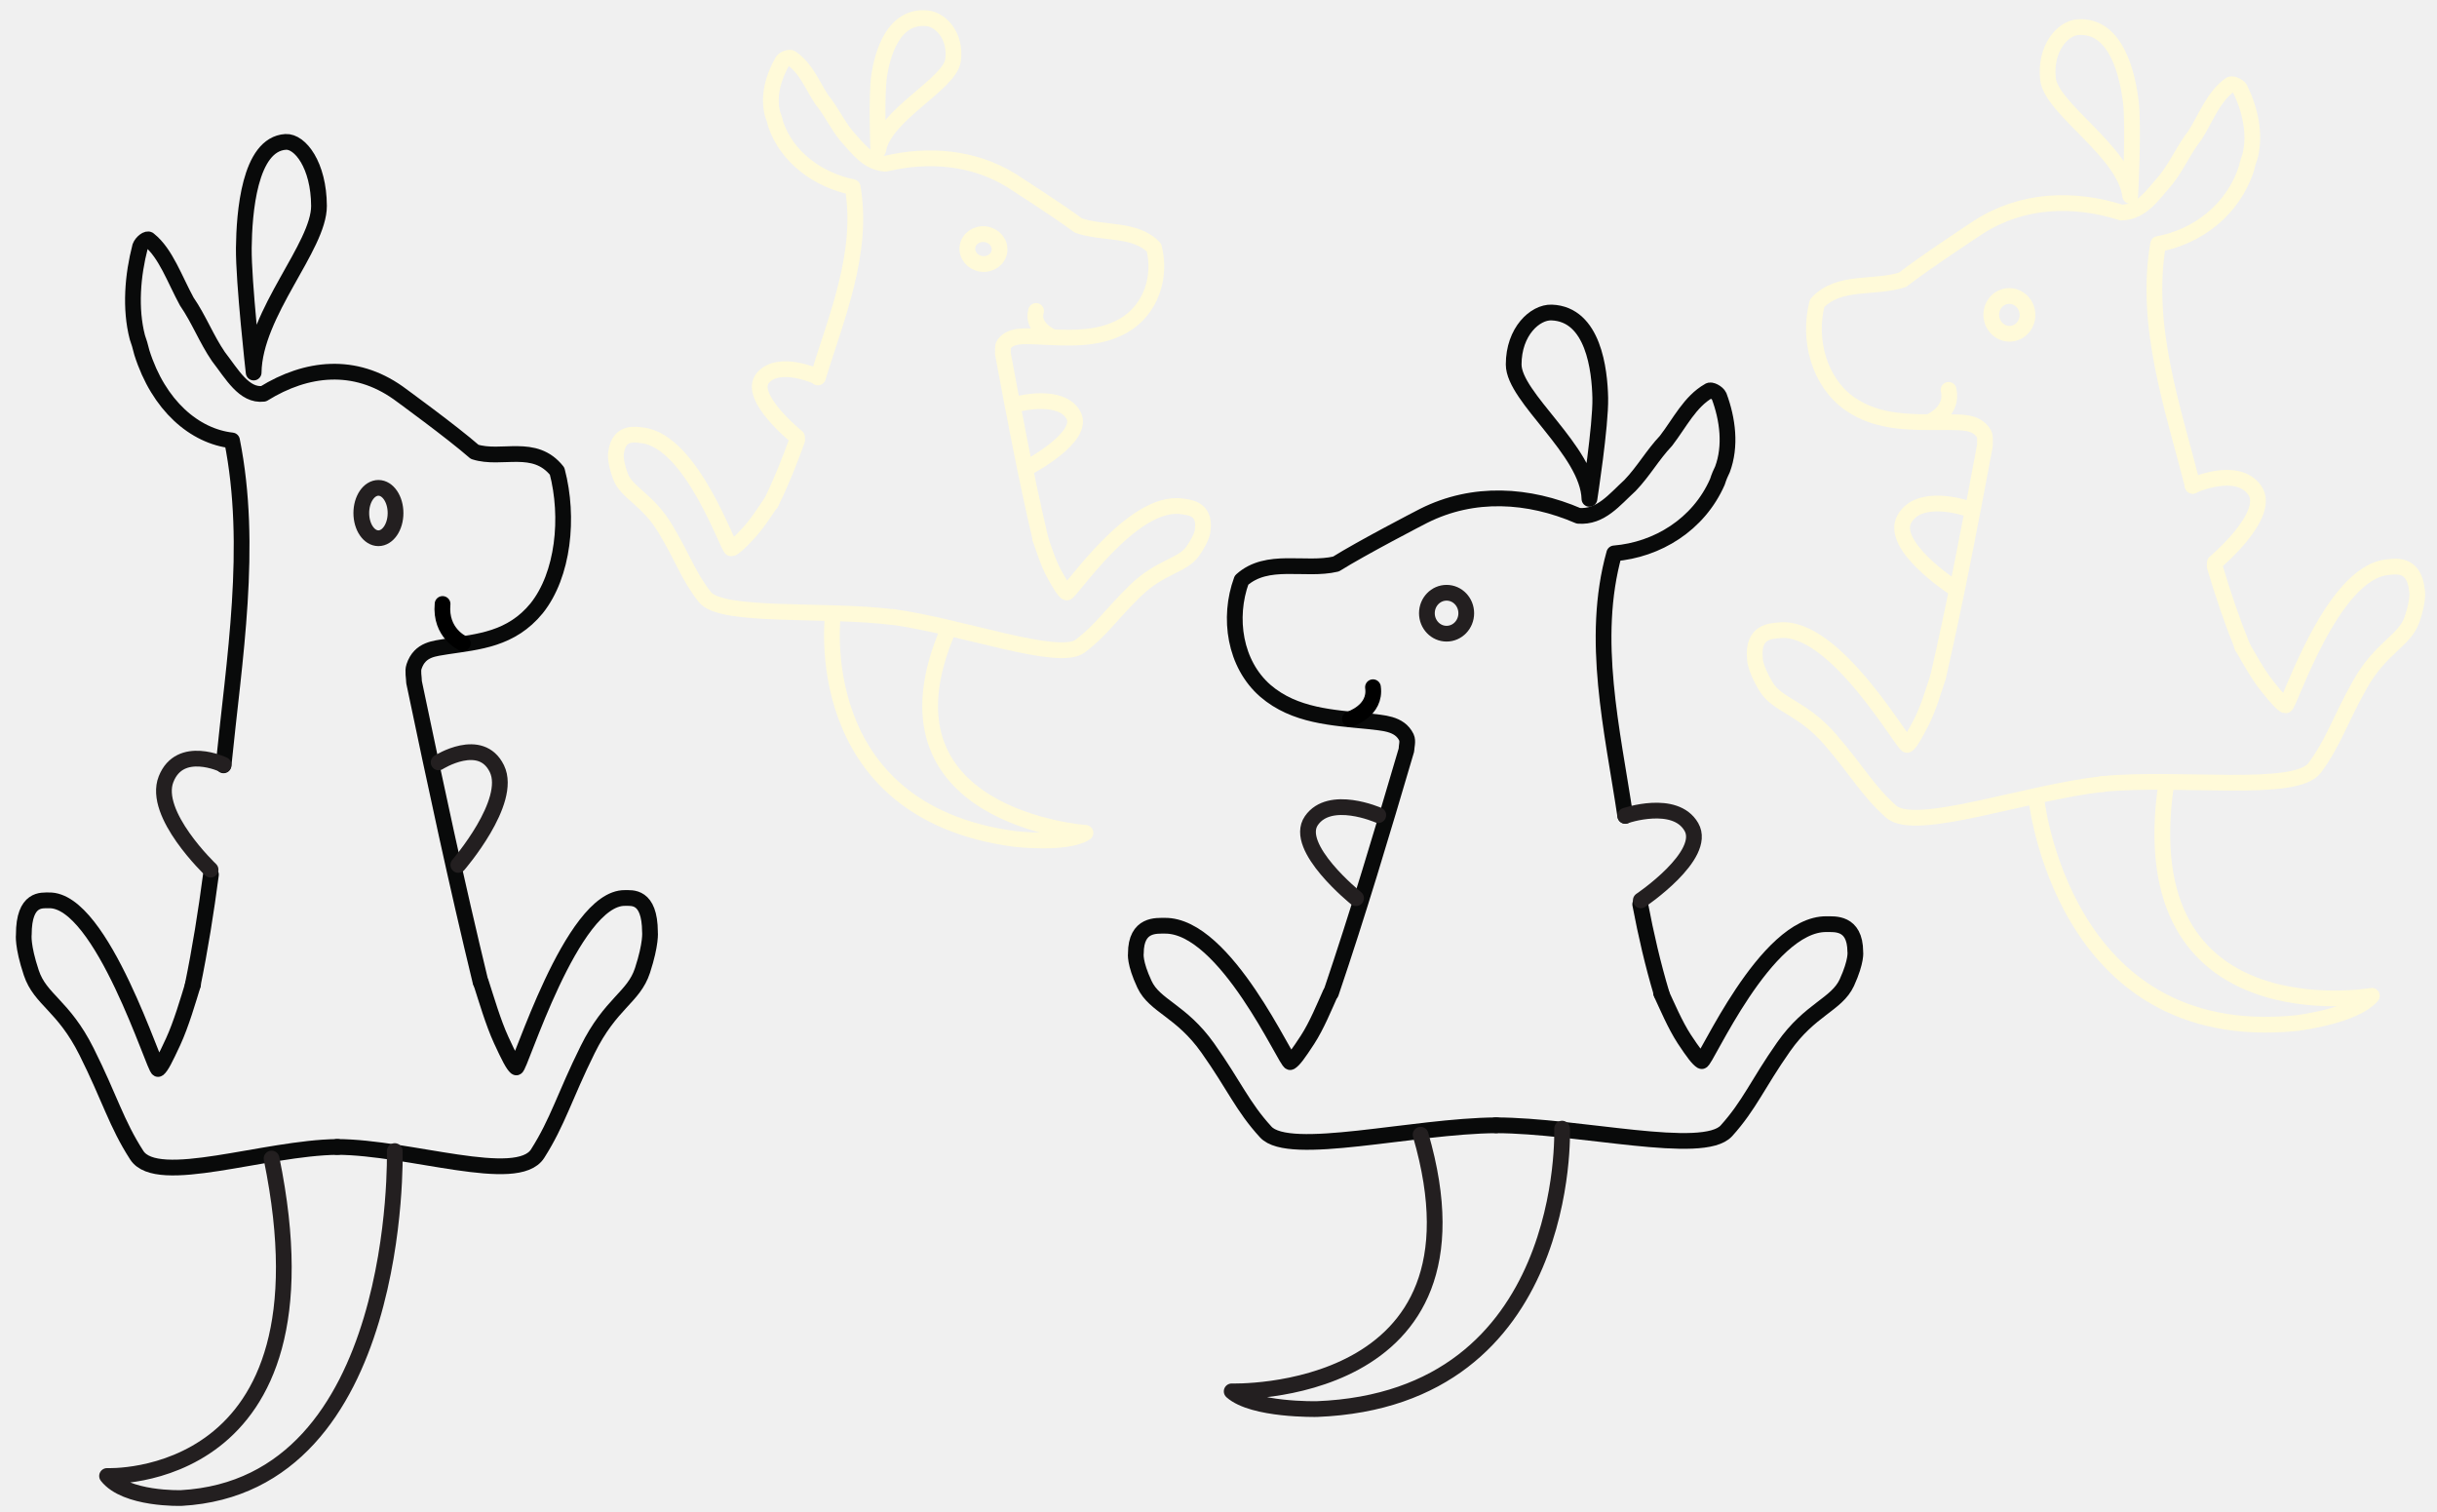
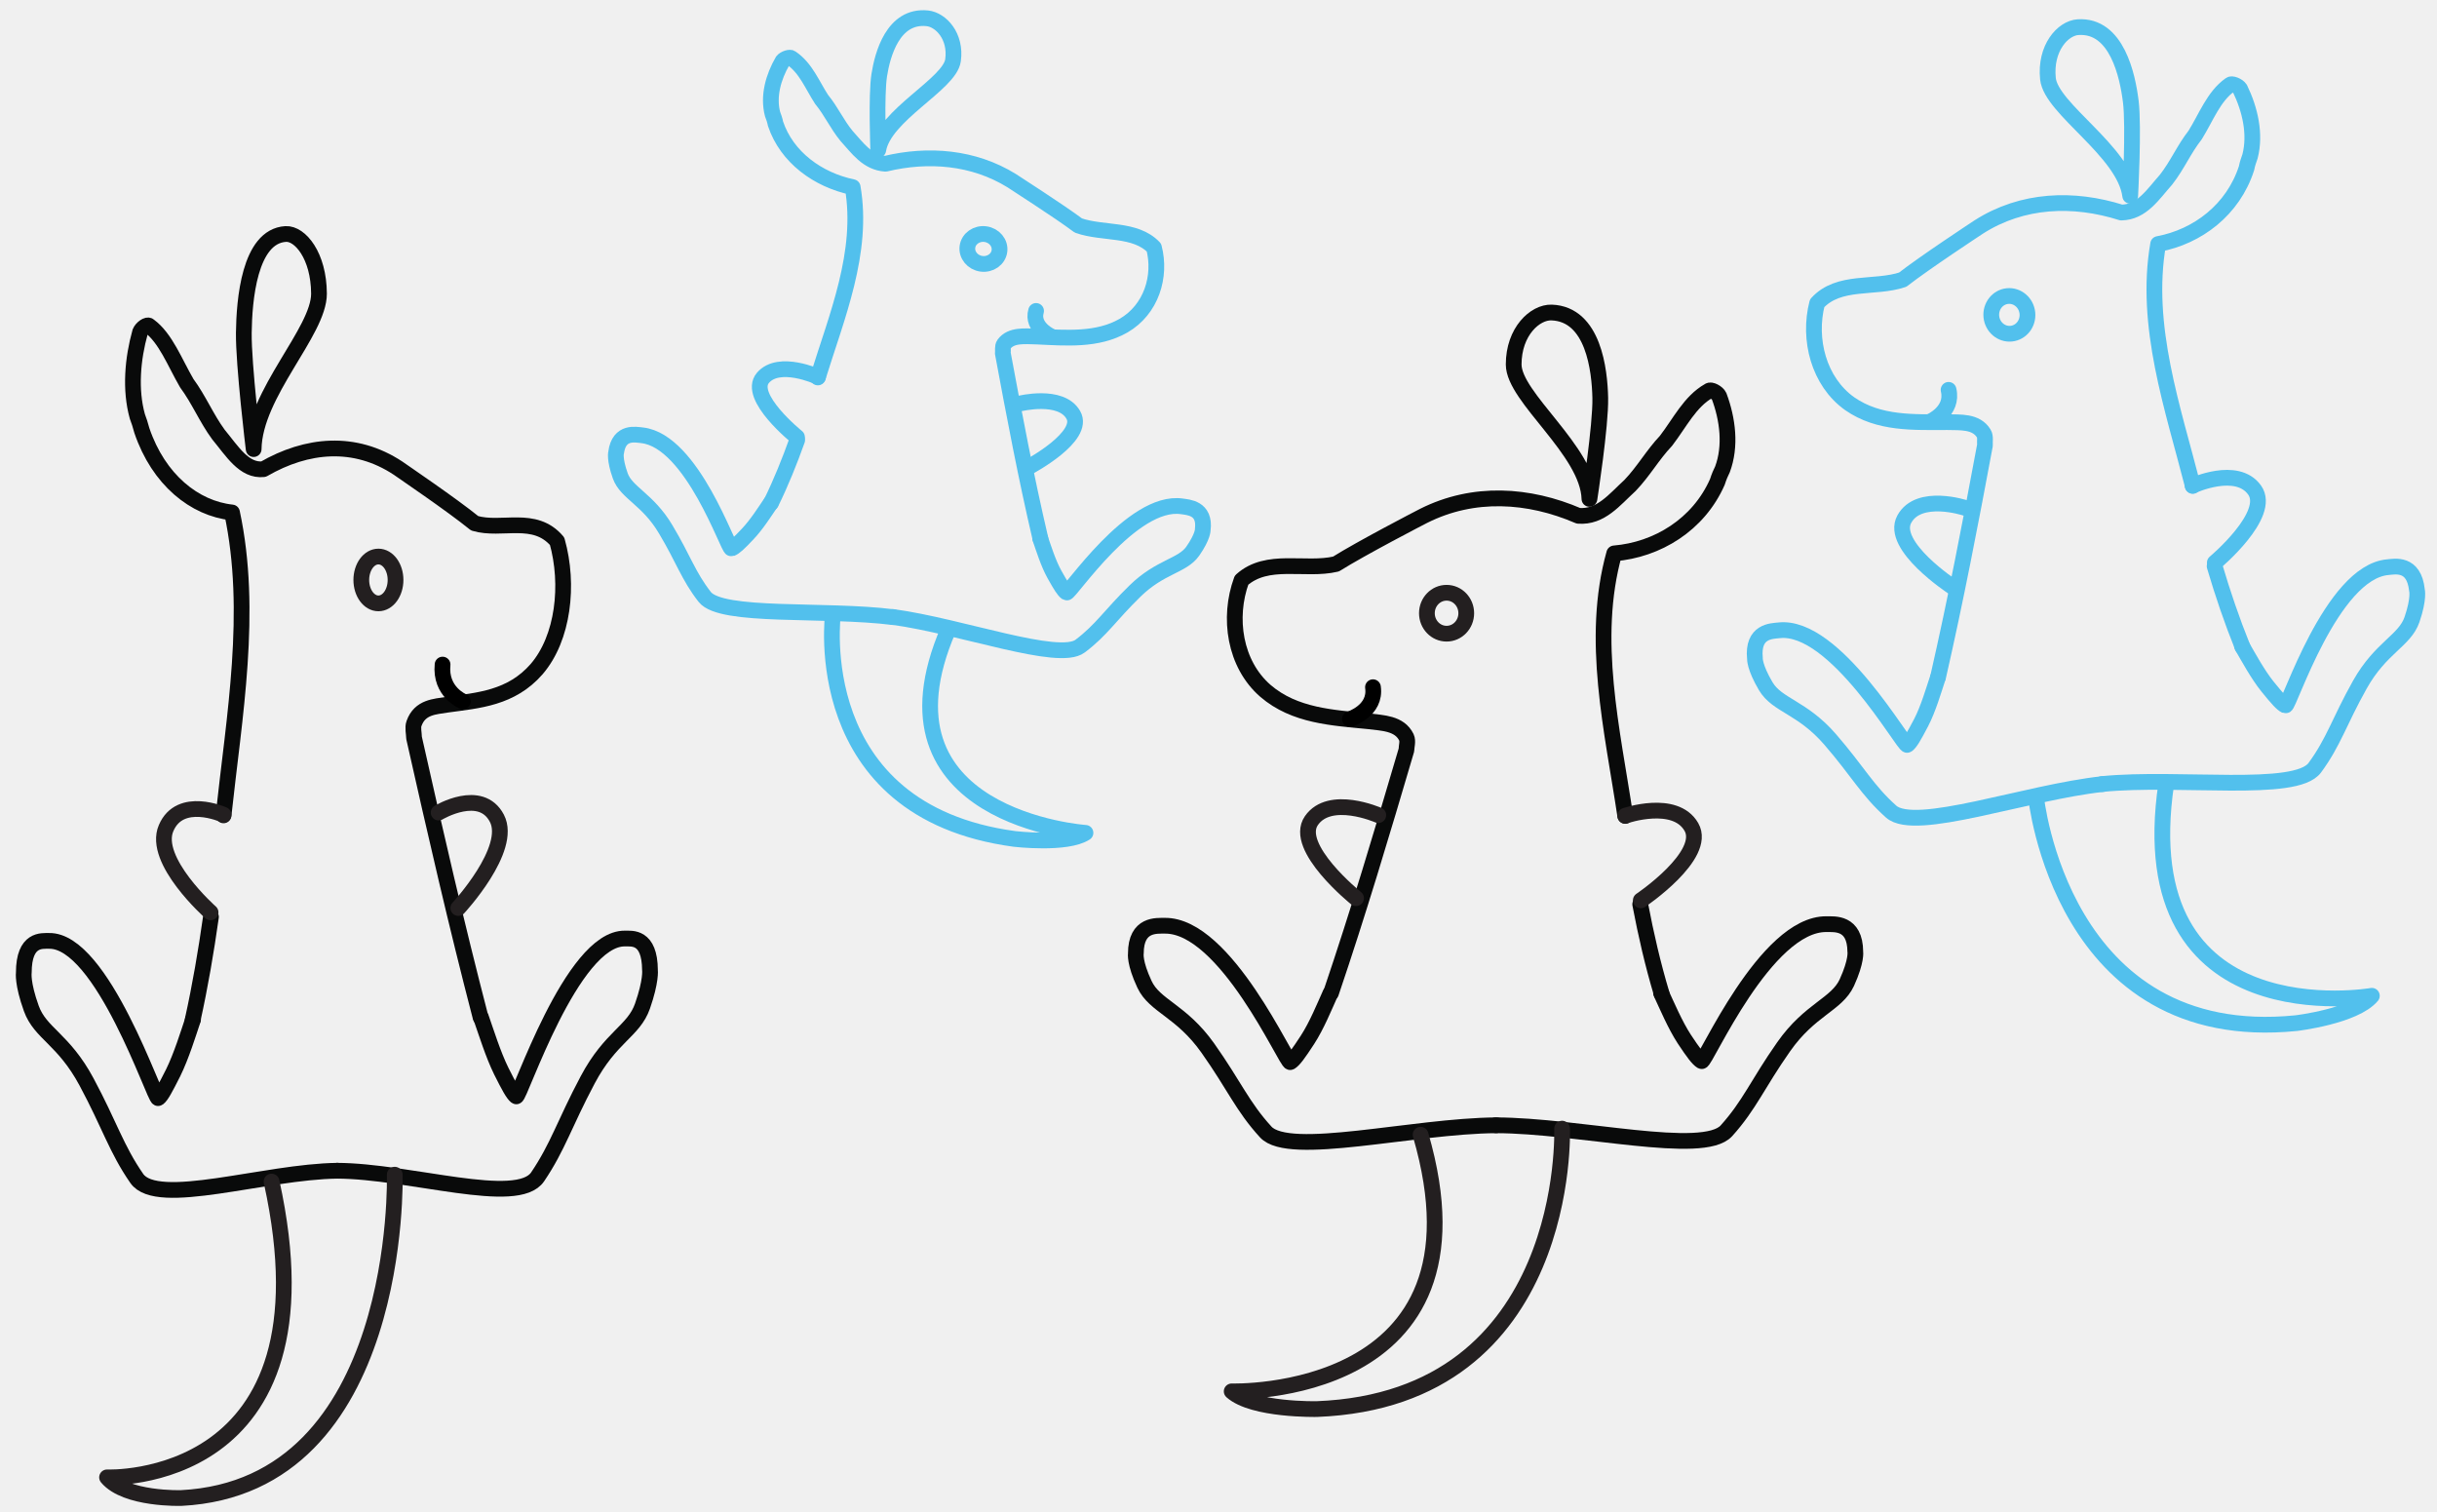
<svg xmlns="http://www.w3.org/2000/svg" version="1.1" id="Layer_1" x="0px" y="0px" viewBox="0 0 1238.4 768" style="enable-background:new 0 0 1238.4 768;" xml:space="preserve">
  <style type="text/css">
	.st0{display:none;}
	.st1{display:inline;fill:#2EC4FF;}
- 	.st2{fill:none;stroke:#FFFAD9;stroke-width:8;stroke-linecap:round;stroke-linejoin:round;stroke-miterlimit:10;}
- 	.st3{fill:#FFFFFF;stroke:#FFFAD9;stroke-width:8;stroke-linecap:round;stroke-linejoin:round;stroke-miterlimit:10;}
+ 	.st2{fill:none;stroke:#52C0ED;stroke-width:8;stroke-linecap:round;stroke-linejoin:round;stroke-miterlimit:10;}
+ 	.st3{fill:#FFFFFF;stroke:#52C0ED;stroke-width:8;stroke-linecap:round;stroke-linejoin:round;stroke-miterlimit:10;}
	.st4{fill:none;stroke:#090A0A;stroke-width:8;stroke-linecap:round;stroke-linejoin:round;stroke-miterlimit:10;}
	.st5{fill:none;stroke:#231F20;stroke-width:8;stroke-linecap:round;stroke-linejoin:round;stroke-miterlimit:10;}
	.st6{fill:#FFFFFF;stroke:#000000;stroke-width:8;stroke-linecap:round;stroke-linejoin:round;stroke-miterlimit:10;}
</style>
  <g id="Roo" class="st0">
-     <path class="st1" d="M443.7,646.8c1.3-2.4,2.8-2.5,5-2c2.6,0.6,5.3,1.1,7.9,1.3c4.5,0.3,9,0.3,13.6,0.5c9.5,0.5,18.5-1.2,27.6-2.7   c1.5-0.2,3-0.5,4.6-0.6c6.9-0.5,12.9-2.8,18.8-5.4c3.7-1.7,7.9-3,11.1-5.1c6.1-4,12.5-8.1,17.3-12.9c8.1-8,14.7-16.8,20.3-26   c1.7-2.7,5.1-4.9,6.4-7.9c2.5-5.6,6.9-10.7,7.8-16.7c0.3-1.9,1.6-3.7,2-5.7c0.7-3.5,0.9-7.1,1.4-10.6c0.2-1.3,1.1-2.5,1.3-3.8   c0.2-1.3,0.1-2.7,0.1-4c0.2-6,1.1-12.1,0.6-18.1c-0.9-11.5-2.6-23-3.9-34.5c-0.2-2.1-0.3-4.3-0.4-6.4c-0.1-1.8-0.9-2.7-3.8-2.4   c-9,0.9-18.3,0.9-27.1,2.5c-11.8,2.1-23.8,2.8-35.7,3.8c-5,0.4-9.9,1.3-14.8,2c-5.7,0.9-10.7-0.9-13.6-5.1c-3-4.6-5.5-9.4-8.6-13.9   c-2.9-4.2-6.4-8.1-9.5-12.1c-4.6-6-8.9-12.1-13.5-18c-1.9-2.5-3.9-4.9-6.2-7.1c-8.4-8.2-17.3-16-25.2-24.4   c-4.4-4.6-8.2-9.9-10.4-15.3c-2.8-6.8-1.6-13.8,3.1-20.2c2.9-3.9,7.1-5.9,13.2-3.8c0.7,0.3,1.6,0.4,2.4,0.3   c6.5-0.2,10.1,3.2,13.6,6.3c6,5.3,11.8,10.9,17.2,16.6c3.5,3.7,6.2,8,9.2,12c7.2,9.4,14.4,18.7,21.5,28.1c2.4,3.1,4.7,6.3,7.4,9.9   c2.9-5.7,6-10.8,8-16.2c3.1-8.5,5.3-17.3,8.2-25.9c3.3-9.4,7.4-18.7,10.4-28.2c3.3-10.4,5.5-21,8.5-31.5   c3.9-13.6,8.3-27.2,12.1-40.9c1.7-6.4,1.9-13.1,3.5-19.5c2.6-10.1,3.2-20.3,3.6-30.5c0.4-10.8,1.9-21.5,2.3-32.2   c0.3-7.2-0.6-14.4-0.8-21.6c-0.3-7.3-0.5-14.6-0.8-21.8c-0.2-4.9-0.7-9.9-1.1-14.6c-4.7-0.8-9.6-1.1-14-2.4   c-6.8-2-14.1-3.9-19.7-7.2c-8.2-4.8-14.5-11.1-19.5-18.1c-9.5-13.2-11.9-27.2-8.7-41.9c0.7-3,0.5-6,1-9c0.4-2.9,1.1-5.8,2-8.6   c0.2-0.5,2.3-1.2,3.1-1c1.6,0.5,3,1.4,4.1,2.4c4.2,4,8.4,8.1,12.4,12.3c6.6,6.7,12.9,13.6,19.5,20.2c4.4,4.4,9.4,8.4,13.9,12.8   c4.1,3.9,7.8,8,11.7,12c0.1,0.1,0.2,0.3,0.3,0.5c4.3,6,9.3,7.2,17.5,4.1c13.1-5,27-7.2,41.8-6.4c4.5,0.3,9.1,0.3,13.6,0.6   c9.6,0.6,17.8,4.2,26.2,7.3c6.6,2.4,13.1,4.9,19.5,7.7c2.6,1.1,4.7,2.9,7,4.4c4.2,2.7,8.3,5.5,12.7,8.1c4.1,2.4,8.2,5,12.9,6.5   c5.1,1.7,10.9,2.6,16.5,3.3c9.4,1.1,19,1.4,28.4,2.8c5.1,0.7,11.2,1.4,13.7,5.6c1.3,2.3,1.8,5,2,7.6c0.4,4.4,1,8.9,0.3,13.3   c-0.8,5.3-2.5,10.6-4.3,15.9c-1.3,3.6-2.9,7.3-5.3,10.6c-4.9,7-11.4,13.2-20.9,17c-6.1,2.4-12.7,4.1-19.2,5.6   c-7.9,1.9-15.9,3.4-24,4.8c-4.2,0.7-8.5,0.9-12.8,1.3c-0.8,0.1-1.7,0-2.5,0c-7.8,0.3-8.6,1-7.2,6.6c3.3,13.3,6.4,26.5,10,39.8   c1.7,6.4,4.5,12.7,6.6,19.1c1.3,3.9,1.9,8,3.5,11.9c5.5,13.1,7.3,26.8,11.5,40.1c0.8,2.5,1.8,5,2.6,7.5c0.8,2.9,1.2,5.9,2.3,8.7   c2.4,6.2,5.1,12.4,7.6,18.6c3,7.4,5.7,14.8,10.7,21.7c2.7,3.7,4.4,7.8,6.7,11.7c1.1,1.8,2.7,3.5,4.1,5.2c0.4,0,0.8,0,1.2,0   c2.5-4.9,5-9.8,7.5-14.7c2.2-4.3,4-8.8,6.8-12.8c4.8-6.9,9.9-13.8,15.8-20.2c6.2-6.7,13.1-13,20.4-19c3-2.4,7.7-3.7,11.6-5.5   c1.9-0.8,3.9-1.7,6-2.2c6.6-1.6,11.9-0.3,16.1,3.8c3.1,3,4.5,6.1,3.5,9.9c-1,4-1.2,8.1-2,12.1c-1.6,7.5-7,13.6-13.5,19.3   c-6.4,5.7-13.4,11.1-19.1,17.1c-5.3,5.5-9.4,11.7-13.8,17.7c-7,9.4-13.8,18.8-20.6,28.2c-1,1.3-2,2.6-2.9,3.9   c-2.4,3.5-6.8,5-11.7,5.1c-7.4,0.2-14.9,0.1-22.3-0.3c-18.1-1.1-36.1-2.5-54.2-3.8c-0.5,0-0.9,0.1-1.8,0.2   c-0.5,5.3-1.3,10.6-1.6,15.9c-0.4,9.8-1,19.5-3.5,29.1c-2.4,9.3-4.1,18.7-6.8,28c-1.6,5.8-3.9,11.6-6.8,17.1   c-3.6,6.9-7.7,13.8-12.5,20.2c-4.4,5.8-10.2,11-15.1,16.6c-5.3,6-13.3,10.1-19.9,15.2c-4.4,3.4-9,6.7-13.7,9.9   c-1.9,1.3-4.3,2.1-6.6,3.1c-7,3-14,6-21.2,8.8c-6.3,2.5-12.6,4.9-19.1,6.9c-14.5,4.6-29.7,6.7-45.6,5.8c-5.6-0.3-11.2,0.2-16.8,0.3   c-2.9,0.1-5.7-0.1-7.8-1.9c-0.6-0.5-1.6-0.8-2.5-1c-4.8-1.3-9.8-2.2-14.3-3.8C453.8,651.9,448.8,649.2,443.7,646.8z M559.4,158.2   c0.4,0.1,0.8,0.1,1.2,0.2c0.5,4.7,1.1,9.4,1.4,14.2c0.3,3.7,0.1,7.5,0.4,11.2c0.5,7.5,1.3,15,1.7,22.5c0.3,4.3,0,8.7,0.1,13   c0,2,0.4,4.1,0.3,6.1c-0.4,4.2-5.4,53.2-6.2,56.9c-1.2,5.7-2.8,11.3-4,17c-1.3,5.7-1.9,11.6-3.5,17.2c-3.3,11.6-7,23.2-10.5,34.8   c-1.4,4.6-2.2,9.3-3.7,13.8c-2.7,8.4-5.6,16.7-8.4,25.1c-1.5,4.5-2.6,9.1-4,13.7c-0.9,3.1-2.6,6.2-2.8,9.3   c-0.3,4.4-2.4,8.4-4.1,12.4c-2.1,4.8-4.5,9.4-6.6,14.2c-1.5,3.3-2.6,6.7-3.9,10.1c-0.3,0.1-0.7,0.1-1,0.2c-0.9-1.3-1.7-2.6-2.6-3.8   c-3.7-5-7.5-10-11.2-15c-6.2-8.2-12.6-16.4-18.8-24.7c-7.5-10-15.4-19.8-26.7-27.8c-5.2-3.7-11.4-5.8-18.6-5.5   c-1.8,0.1-4.2,1.1-5.3,2.2c-5.5,5.7-6.1,12.2-4.6,18.9c0.5,2.4,1.8,4.8,3.4,6.9c3,3.8,6.5,7.3,9.8,11c2.6,2.8,5.1,5.7,8,8.4   c3.3,3,6.9,5.8,10.3,8.7c5.5,4.8,10.3,9.8,13.8,15.7c3,5.1,7.4,9.6,11,14.6c5.6,7.8,11,15.7,16.4,23.7c3.2,4.8,6.6,6.4,13.7,5.5   c5.4-0.6,10.6-2.1,15.9-2.6c9.3-0.9,18.8-1.3,28.2-2.2c5.8-0.5,11.5-1.6,17.2-2.1c11.3-1,22.7-1.8,34-2.6c3.9-0.3,7.9-0.6,11.8-0.6   c9.6,0,19.1,0.2,28.7,0.4c7.1,0.1,14.2,0.1,21.3,0.5c6.3,0.4,12.5,1.3,18.8,1.8c9.8,0.8,19.6,1.6,29.4,2.3   c14.3,0.9,28.6,2.1,43,1.3c4.3-0.2,8-1.3,10.2-4.2c2.1-2.7,4-5.4,6-8.1c4.2-6,8.2-12,12.5-17.9c3.9-5.4,7.6-10.8,12-16   c4.6-5.5,9.7-10.7,14.9-15.8c4.3-4.2,9.6-7.9,13.9-12.1c7.6-7.3,9.2-16.2,11.2-24.9c0.6-2.6,0-5.6-1.4-8   c-3.2-5.3-12.6-7.5-20.2-4.8c-8,2.8-14.9,6.8-20.1,12.3c-1.9,2-3.8,4.1-6.2,5.8c-5.3,3.5-8.5,8.1-11.6,12.6   c-2.7,4-4.9,8.2-7.4,12.3c-4.1,6.8-8.4,13.4-12.4,20.2c-1.8,3.1-2.9,6.4-4.5,9.5c-0.9,1.8-2.1,2.7-4.1,0.5c-1.9-2.1-4.4-3.9-6-6.2   c-3-4.4-5.7-9-8.1-13.6c-3.7-7.2-7.3-14.4-10.5-21.7c-2.6-5.9-4.7-12-6.5-18c-2.5-8.3-4.4-16.7-6.9-25c-3.1-10.1-6.6-20.1-9.9-30.2   c-2.2-6.8-4.1-13.7-6.1-20.6c-2.1-7.2-4.4-14.3-6.4-21.5c-1.8-6.2-3.4-12.5-5.1-18.8c-1.3-4.8-2.5-9.6-3.7-14.4   c-0.6-2.6,0.8-4.5,3.5-4.7c4-0.2,8.1-0.2,12.2-0.6c7.9-0.8,15.8-1.5,23.5-2.7c6.7-1.1,13.2-2.7,19.8-4.3c12.2-3,22.4-8.5,28.5-16.7   c4.9-6.7,7.6-14.4,10.1-21.8c2.5-7.5,1.3-15.2,0.4-22.8c-0.4-3.7-2.1-6.9-7.2-8.1c-5.5-1.2-11.2-2.3-16.9-2.8   c-9.7-0.8-19.4-1-28.9-3.1c-11-2.4-18.6-8.2-27-13.2c-8.5-5.1-16.7-10.3-26.9-13.6c-7-2.2-13.6-5-20.6-7.1c-3.3-1-7.2-1.1-10.9-1.3   c-7.6-0.5-15.2-1.4-22.7-0.9c-7.4,0.5-14.6,2.3-21.8,4c-4.6,1.1-8.8,2.9-13.2,4.5c-2.3,0.8-7.3,0.4-9.3-0.9   c-6.1-3.9-10.5-8.8-14.7-13.9c-2.2-2.6-5-4.9-7.4-7.4c-6.3-6.6-12.4-13.3-18.8-19.9c-3.2-3.3-6.8-6.4-10.2-9.5   c-5-4.7-10.1-9.4-15.4-14.4c-0.7,1.9-1.5,3.3-1.7,4.7c-0.9,5.9-2,11.9-2.4,17.8c-0.4,6.1-0.8,12.3,0.2,18.3c1.4,8.3,6,16,12.8,22.5   c7.1,6.8,14.6,13.7,26.7,16.1c0.6,0.1,1.2,0.6,1.8,0.8c3.2,0.9,6.5,1.9,9.8,2.7c1.3,0.3,3,0,4.1,0.5   C556,160.1,557.8,159.8,559.4,158.2z M456.6,649.3c0,0.4,0,0.7,0,1.1c7.4,3.5,16,4.9,24.3,6.2c8.2,1.3,16.8,1.5,25.3,1.8   c10.2,0.3,20.4-0.2,30.2-3c7-2,14-3.7,21.1-5.6c0.4-0.1,0.9-0.3,1.3-0.5c4-1.8,7.9-3.6,12-5.3c4.3-1.8,9.1-3.2,13.1-5.4   c6.7-3.8,12.7-8.1,19.2-12.1c9.1-5.7,18.1-11.4,24.9-18.8c4.9-5.3,10.6-10.4,14.6-16.1c4.6-6.6,8.2-13.6,11.5-20.6   c5-10.6,8.7-21.6,10.4-32.8c1.6-10.1,2.6-20.2,3.6-30.4c0.7-7.6,1-15.2,1.5-22.8c0.1-1.6-0.5-2.5-2.9-2.5   c-5.1-0.1-10.2-0.3-15.3-0.5c-1.9-0.1-3.8-0.3-5.7-0.3c-13.4,0.2-26.7,0.4-40,0.6c-5,0.1-10,0.1-15,0.2c-1.7,0-2.6,0.4-2.5,1.9   c0.4,4.4,0.7,8.8,1,13.3c0.9,13,1.8,26.1,2.5,39.1c0.7,12.4-1.7,24.6-6.7,36.5c-2.2,5.3-4.6,10.7-7.8,15.7   c-4.4,6.8-9.8,13.2-14.7,19.7c-6.5,8.8-13.9,17.1-24.7,23.3c-5.1,2.9-9.3,6.4-15.5,8.5c-9.2,3.2-19.1,4.1-28.6,6.1   c-2.7,0.6-5.6,0.3-8.4,0.5c-7.4,0.4-14.8,0.9-22.1,1.4C460.8,648.5,458.7,649,456.6,649.3z" />
-     <path class="st1" d="M571,132.1c-0.9-2.4-1.8-4-2.1-5.6c-1.4-7.5-3.2-15.1-3.7-22.6c-0.7-9.5-0.7-19-0.1-28.5   c0.3-5.4,2.2-10.8,3.7-16.2c1.5-5.4,3.5-10.8,5.1-16.2c1.1-3.6,4.7-5.8,8.4-7.6c5.9-2.9,16.7-1.5,22,1.9   c10.3,6.7,12.4,15.4,9.8,24.6c-1.2,4.3-4.7,8.2-7.5,12.2c-3.2,4.4-6.6,8.7-10.2,13c-10.1,12.3-14.9,26.2-21,39.7   C574.6,128.5,572.9,129.9,571,132.1z M571.2,127c0.3,0,0.7,0,1,0.1c1.9-3.6,3.7-7.2,5.6-10.7c3.5-6.9,6.4-14,10.6-20.6   c6.8-10.5,14.4-20.7,21.9-31c5.4-7.5,3.1-18.7-5.7-25.1c-2.5-1.8-6.5-3.3-9.9-3.4c-7.6-0.2-13.7,2.8-16.7,8   c-2.9,4.8-4.8,10-6.7,15.1c-3.5,9.5-4.6,19.2-4.5,29c0.1,10.1,1.1,20.2,2,30.2C569,121.4,570.3,124.2,571.2,127z" />
+     <path class="st1" d="M443.7,646.8c1.3-2.4,2.8-2.5,5-2c2.6,0.6,5.3,1.1,7.9,1.3c4.5,0.3,9,0.3,13.6,0.5c9.5,0.5,18.5-1.2,27.6-2.7   c1.5-0.2,3-0.5,4.6-0.6c6.9-0.5,12.9-2.8,18.8-5.4c3.7-1.7,7.9-3,11.1-5.1c6.1-4,12.5-8.1,17.3-12.9c8.1-8,14.7-16.8,20.3-26   c1.7-2.7,5.1-4.9,6.4-7.9c2.5-5.6,6.9-10.7,7.8-16.7c0.3-1.9,1.6-3.7,2-5.7c0.7-3.5,0.9-7.1,1.4-10.6c0.2-1.3,1.1-2.5,1.3-3.8   s0.1-2.7,0.1-4c0.2-6,1.1-12.1,0.6-18.1c-0.9-11.5-2.6-23-3.9-34.5c-0.2-2.1-0.3-4.3-0.4-6.4c-0.1-1.8-0.9-2.7-3.8-2.4   c-9,0.9-18.3,0.9-27.1,2.5c-11.8,2.1-23.8,2.8-35.7,3.8c-5,0.4-9.9,1.3-14.8,2c-5.7,0.9-10.7-0.9-13.6-5.1c-3-4.6-5.5-9.4-8.6-13.9   c-2.9-4.2-6.4-8.1-9.5-12.1c-4.6-6-8.9-12.1-13.5-18c-1.9-2.5-3.9-4.9-6.2-7.1c-8.4-8.2-17.3-16-25.2-24.4   c-4.4-4.6-8.2-9.9-10.4-15.3c-2.8-6.8-1.6-13.8,3.1-20.2c2.9-3.9,7.1-5.9,13.2-3.8c0.7,0.3,1.6,0.4,2.4,0.3   c6.5-0.2,10.1,3.2,13.6,6.3c6,5.3,11.8,10.9,17.2,16.6c3.5,3.7,6.2,8,9.2,12c7.2,9.4,14.4,18.7,21.5,28.1c2.4,3.1,4.7,6.3,7.4,9.9   c2.9-5.7,6-10.8,8-16.2c3.1-8.5,5.3-17.3,8.2-25.9c3.3-9.4,7.4-18.7,10.4-28.2c3.3-10.4,5.5-21,8.5-31.5   c3.9-13.6,8.3-27.2,12.1-40.9c1.7-6.4,1.9-13.1,3.5-19.5c2.6-10.1,3.2-20.3,3.6-30.5c0.4-10.8,1.9-21.5,2.3-32.2   c0.3-7.2-0.6-14.4-0.8-21.6c-0.3-7.3-0.5-14.6-0.8-21.8c-0.2-4.9-0.7-9.9-1.1-14.6c-4.7-0.8-9.6-1.1-14-2.4   c-6.8-2-14.1-3.9-19.7-7.2c-8.2-4.8-14.5-11.1-19.5-18.1c-9.5-13.2-11.9-27.2-8.7-41.9c0.7-3,0.5-6,1-9c0.4-2.9,1.1-5.8,2-8.6   c0.2-0.5,2.3-1.2,3.1-1c1.6,0.5,3,1.4,4.1,2.4c4.2,4,8.4,8.1,12.4,12.3c6.6,6.7,12.9,13.6,19.5,20.2c4.4,4.4,9.4,8.4,13.9,12.8   c4.1,3.9,7.8,8,11.7,12c0.1,0.1,0.2,0.3,0.3,0.5c4.3,6,9.3,7.2,17.5,4.1c13.1-5,27-7.2,41.8-6.4c4.5,0.3,9.1,0.3,13.6,0.6   c9.6,0.6,17.8,4.2,26.2,7.3c6.6,2.4,13.1,4.9,19.5,7.7c2.6,1.1,4.7,2.9,7,4.4c4.2,2.7,8.3,5.5,12.7,8.1c4.1,2.4,8.2,5,12.9,6.5   c5.1,1.7,10.9,2.6,16.5,3.3c9.4,1.1,19,1.4,28.4,2.8c5.1,0.7,11.2,1.4,13.7,5.6c1.3,2.3,1.8,5,2,7.6c0.4,4.4,1,8.9,0.3,13.3   c-0.8,5.3-2.5,10.6-4.3,15.9c-1.3,3.6-2.9,7.3-5.3,10.6c-4.9,7-11.4,13.2-20.9,17c-6.1,2.4-12.7,4.1-19.2,5.6   c-7.9,1.9-15.9,3.4-24,4.8c-4.2,0.7-8.5,0.9-12.8,1.3c-0.8,0.1-1.7,0-2.5,0c-7.8,0.3-8.6,1-7.2,6.6c3.3,13.3,6.4,26.5,10,39.8   c1.7,6.4,4.5,12.7,6.6,19.1c1.3,3.9,1.9,8,3.5,11.9c5.5,13.1,7.3,26.8,11.5,40.1c0.8,2.5,1.8,5,2.6,7.5c0.8,2.9,1.2,5.9,2.3,8.7   c2.4,6.2,5.1,12.4,7.6,18.6c3,7.4,5.7,14.8,10.7,21.7c2.7,3.7,4.4,7.8,6.7,11.7c1.1,1.8,2.7,3.5,4.1,5.2c0.4,0,0.8,0,1.2,0   c2.5-4.9,5-9.8,7.5-14.7c2.2-4.3,4-8.8,6.8-12.8c4.8-6.9,9.9-13.8,15.8-20.2c6.2-6.7,13.1-13,20.4-19c3-2.4,7.7-3.7,11.6-5.5   c1.9-0.8,3.9-1.7,6-2.2c6.6-1.6,11.9-0.3,16.1,3.8c3.1,3,4.5,6.1,3.5,9.9c-1,4-1.2,8.1-2,12.1c-1.6,7.5-7,13.6-13.5,19.3   c-6.4,5.7-13.4,11.1-19.1,17.1c-5.3,5.5-9.4,11.7-13.8,17.7c-7,9.4-13.8,18.8-20.6,28.2c-1,1.3-2,2.6-2.9,3.9   c-2.4,3.5-6.8,5-11.7,5.1c-7.4,0.2-14.9,0.1-22.3-0.3c-18.1-1.1-36.1-2.5-54.2-3.8c-0.5,0-0.9,0.1-1.8,0.2   c-0.5,5.3-1.3,10.6-1.6,15.9c-0.4,9.8-1,19.5-3.5,29.1c-2.4,9.3-4.1,18.7-6.8,28c-1.6,5.8-3.9,11.6-6.8,17.1   c-3.6,6.9-7.7,13.8-12.5,20.2c-4.4,5.8-10.2,11-15.1,16.6c-5.3,6-13.3,10.1-19.9,15.2c-4.4,3.4-9,6.7-13.7,9.9   c-1.9,1.3-4.3,2.1-6.6,3.1c-7,3-14,6-21.2,8.8c-6.3,2.5-12.6,4.9-19.1,6.9c-14.5,4.6-29.7,6.7-45.6,5.8c-5.6-0.3-11.2,0.2-16.8,0.3   c-2.9,0.1-5.7-0.1-7.8-1.9c-0.6-0.5-1.6-0.8-2.5-1c-4.8-1.3-9.8-2.2-14.3-3.8C453.8,651.9,448.8,649.2,443.7,646.8z M559.4,158.2   c0.4,0.1,0.8,0.1,1.2,0.2c0.5,4.7,1.1,9.4,1.4,14.2c0.3,3.7,0.1,7.5,0.4,11.2c0.5,7.5,1.3,15,1.7,22.5c0.3,4.3,0,8.7,0.1,13   c0,2,0.4,4.1,0.3,6.1c-0.4,4.2-5.4,53.2-6.2,56.9c-1.2,5.7-2.8,11.3-4,17c-1.3,5.7-1.9,11.6-3.5,17.2c-3.3,11.6-7,23.2-10.5,34.8   c-1.4,4.6-2.2,9.3-3.7,13.8c-2.7,8.4-5.6,16.7-8.4,25.1c-1.5,4.5-2.6,9.1-4,13.7c-0.9,3.1-2.6,6.2-2.8,9.3   c-0.3,4.4-2.4,8.4-4.1,12.4c-2.1,4.8-4.5,9.4-6.6,14.2c-1.5,3.3-2.6,6.7-3.9,10.1c-0.3,0.1-0.7,0.1-1,0.2c-0.9-1.3-1.7-2.6-2.6-3.8   c-3.7-5-7.5-10-11.2-15c-6.2-8.2-12.6-16.4-18.8-24.7c-7.5-10-15.4-19.8-26.7-27.8c-5.2-3.7-11.4-5.8-18.6-5.5   c-1.8,0.1-4.2,1.1-5.3,2.2c-5.5,5.7-6.1,12.2-4.6,18.9c0.5,2.4,1.8,4.8,3.4,6.9c3,3.8,6.5,7.3,9.8,11c2.6,2.8,5.1,5.7,8,8.4   c3.3,3,6.9,5.8,10.3,8.7c5.5,4.8,10.3,9.8,13.8,15.7c3,5.1,7.4,9.6,11,14.6c5.6,7.8,11,15.7,16.4,23.7c3.2,4.8,6.6,6.4,13.7,5.5   c5.4-0.6,10.6-2.1,15.9-2.6c9.3-0.9,18.8-1.3,28.2-2.2c5.8-0.5,11.5-1.6,17.2-2.1c11.3-1,22.7-1.8,34-2.6c3.9-0.3,7.9-0.6,11.8-0.6   c9.6,0,19.1,0.2,28.7,0.4c7.1,0.1,14.2,0.1,21.3,0.5c6.3,0.4,12.5,1.3,18.8,1.8c9.8,0.8,19.6,1.6,29.4,2.3   c14.3,0.9,28.6,2.1,43,1.3c4.3-0.2,8-1.3,10.2-4.2c2.1-2.7,4-5.4,6-8.1c4.2-6,8.2-12,12.5-17.9c3.9-5.4,7.6-10.8,12-16   c4.6-5.5,9.7-10.7,14.9-15.8c4.3-4.2,9.6-7.9,13.9-12.1c7.6-7.3,9.2-16.2,11.2-24.9c0.6-2.6,0-5.6-1.4-8   c-3.2-5.3-12.6-7.5-20.2-4.8c-8,2.8-14.9,6.8-20.1,12.3c-1.9,2-3.8,4.1-6.2,5.8c-5.3,3.5-8.5,8.1-11.6,12.6   c-2.7,4-4.9,8.2-7.4,12.3c-4.1,6.8-8.4,13.4-12.4,20.2c-1.8,3.1-2.9,6.4-4.5,9.5c-0.9,1.8-2.1,2.7-4.1,0.5c-1.9-2.1-4.4-3.9-6-6.2   c-3-4.4-5.7-9-8.1-13.6c-3.7-7.2-7.3-14.4-10.5-21.7c-2.6-5.9-4.7-12-6.5-18c-2.5-8.3-4.4-16.7-6.9-25c-3.1-10.1-6.6-20.1-9.9-30.2   c-2.2-6.8-4.1-13.7-6.1-20.6c-2.1-7.2-4.4-14.3-6.4-21.5c-1.8-6.2-3.4-12.5-5.1-18.8c-1.3-4.8-2.5-9.6-3.7-14.4   c-0.6-2.6,0.8-4.5,3.5-4.7c4-0.2,8.1-0.2,12.2-0.6c7.9-0.8,15.8-1.5,23.5-2.7c6.7-1.1,13.2-2.7,19.8-4.3c12.2-3,22.4-8.5,28.5-16.7   c4.9-6.7,7.6-14.4,10.1-21.8c2.5-7.5,1.3-15.2,0.4-22.8c-0.4-3.7-2.1-6.9-7.2-8.1c-5.5-1.2-11.2-2.3-16.9-2.8   c-9.7-0.8-19.4-1-28.9-3.1c-11-2.4-18.6-8.2-27-13.2c-8.5-5.1-16.7-10.3-26.9-13.6c-7-2.2-13.6-5-20.6-7.1c-3.3-1-7.2-1.1-10.9-1.3   c-7.6-0.5-15.2-1.4-22.7-0.9c-7.4,0.5-14.6,2.3-21.8,4c-4.6,1.1-8.8,2.9-13.2,4.5c-2.3,0.8-7.3,0.4-9.3-0.9   c-6.1-3.9-10.5-8.8-14.7-13.9c-2.2-2.6-5-4.9-7.4-7.4c-6.3-6.6-12.4-13.3-18.8-19.9c-3.2-3.3-6.8-6.4-10.2-9.5   c-5-4.7-10.1-9.4-15.4-14.4c-0.7,1.9-1.5,3.3-1.7,4.7c-0.9,5.9-2,11.9-2.4,17.8c-0.4,6.1-0.8,12.3,0.2,18.3c1.4,8.3,6,16,12.8,22.5   c7.1,6.8,14.6,13.7,26.7,16.1c0.6,0.1,1.2,0.6,1.8,0.8c3.2,0.9,6.5,1.9,9.8,2.7c1.3,0.3,3,0,4.1,0.5   C556,160.1,557.8,159.8,559.4,158.2z M456.6,649.3c0,0.4,0,0.7,0,1.1c7.4,3.5,16,4.9,24.3,6.2c8.2,1.3,16.8,1.5,25.3,1.8   c10.2,0.3,20.4-0.2,30.2-3c7-2,14-3.7,21.1-5.6c0.4-0.1,0.9-0.3,1.3-0.5c4-1.8,7.9-3.6,12-5.3c4.3-1.8,9.1-3.2,13.1-5.4   c6.7-3.8,12.7-8.1,19.2-12.1c9.1-5.7,18.1-11.4,24.9-18.8c4.9-5.3,10.6-10.4,14.6-16.1c4.6-6.6,8.2-13.6,11.5-20.6   c5-10.6,8.7-21.6,10.4-32.8c1.6-10.1,2.6-20.2,3.6-30.4c0.7-7.6,1-15.2,1.5-22.8c0.1-1.6-0.5-2.5-2.9-2.5   c-5.1-0.1-10.2-0.3-15.3-0.5c-1.9-0.1-3.8-0.3-5.7-0.3c-13.4,0.2-26.7,0.4-40,0.6c-5,0.1-10,0.1-15,0.2c-1.7,0-2.6,0.4-2.5,1.9   c0.4,4.4,0.7,8.8,1,13.3c0.9,13,1.8,26.1,2.5,39.1c0.7,12.4-1.7,24.6-6.7,36.5c-2.2,5.3-4.6,10.7-7.8,15.7   c-4.4,6.8-9.8,13.2-14.7,19.7c-6.5,8.8-13.9,17.1-24.7,23.3c-5.1,2.9-9.3,6.4-15.5,8.5c-9.2,3.2-19.1,4.1-28.6,6.1   c-2.7,0.6-5.6,0.3-8.4,0.5c-7.4,0.4-14.8,0.9-22.1,1.4C460.8,648.5,458.7,649,456.6,649.3z" />
+     <path class="st1" d="M571,132.1c-0.9-2.4-1.8-4-2.1-5.6c-1.4-7.5-3.2-15.1-3.7-22.6c-0.7-9.5-0.7-19-0.1-28.5   c0.3-5.4,2.2-10.8,3.7-16.2s3.5-10.8,5.1-16.2c1.1-3.6,4.7-5.8,8.4-7.6c5.9-2.9,16.7-1.5,22,1.9c10.3,6.7,12.4,15.4,9.8,24.6   c-1.2,4.3-4.7,8.2-7.5,12.2c-3.2,4.4-6.6,8.7-10.2,13c-10.1,12.3-14.9,26.2-21,39.7C574.6,128.5,572.9,129.9,571,132.1z M571.2,127   c0.3,0,0.7,0,1,0.1c1.9-3.6,3.7-7.2,5.6-10.7c3.5-6.9,6.4-14,10.6-20.6c6.8-10.5,14.4-20.7,21.9-31c5.4-7.5,3.1-18.7-5.7-25.1   c-2.5-1.8-6.5-3.3-9.9-3.4c-7.6-0.2-13.7,2.8-16.7,8c-2.9,4.8-4.8,10-6.7,15.1c-3.5,9.5-4.6,19.2-4.5,29c0.1,10.1,1.1,20.2,2,30.2   C569,121.4,570.3,124.2,571.2,127z" />
    <path class="st1" d="M602,324.2c0.5,1.3,1,1.8,1,2.4c-0.4,9.5-0.8,19-5.1,28c-1.5,3.1-4.7,6-7.8,8.4c-3.4,2.6-11,2.1-14.8-0.6   c-4.2-2.9-7.5-6.1-10-10.1c-2.2-3.4-2.7-6.7-3.6-10.1c-0.1-0.4,0.2-0.8,1.1-1.3c0.3,0.7,0.9,1.4,1,2.2c0.5,5.2,3.5,9.6,8.2,13.4   c0.8,0.6,1.4,1.4,2.1,2.2c0.9,1,1.7,2.6,2.9,2.8c3.1,0.6,6.3,0.6,9.5,0.7c0.8,0,1.8-0.8,2.5-1.4c8.5-7.6,11.1-16.6,11.2-26.2   c0-2.6,0-5.1,0.3-7.7C600.3,326.2,601.1,325.5,602,324.2z" />
    <path class="st1" d="M639.3,323.4c0.6,1.4,1.6,2.8,1.9,4.2c1.3,7.9,2,15.9,3.9,23.7c0.8,3.2,3.7,6.2,6.2,9.1   c3.1,3.5,10.2,3.1,14.2,0.1c7.5-5.8,9.3-13.4,13.3-20.4c0.5-0.9,1-1.7,1.6-2.5c0.4,0.1,0.8,0.2,1.2,0.3c-0.8,2-1.4,4.1-2.4,6   c-1.8,3.5-3.7,6.9-5.6,10.3c-2.3,4.2-5.6,7.7-11.1,10c-5.9,2.4-12.1,1.1-14.9-3.4c-4.2-6.7-6.4-13.7-7-21   c-0.3-4.3-1.6-8.6-2.4-12.9c-0.2-1-0.2-2.1-0.3-3.1C638.3,323.6,638.8,323.5,639.3,323.4z" />
-     <path class="st1" d="M617.4,183.8c-0.1-4.2,2.6-6.8,7.4-9.1c4.1-1.9,6.9-0.8,10.5,0.3c3.6,1.1,4.7,3.2,5.5,5.7   c1.4,4.8-1,8.8-4.7,12.4c-2.6,2.6-13.1,2-15.2-0.8c-1.9-2.6-2.9-5.4-4.4-8.2C616.8,184,617.1,183.9,617.4,183.8z M638.5,184   c0-4.4-0.3-4.9-3.4-6.9c-2.9-1.8-9.3-1.9-11.3-0.2c-3,2.5-4.1,5.4-4.1,8.7c-0.1,3.4,3,5.1,6.2,6.5c1.7,0.7,5.1,0.9,6.4,0.1   C636,190.2,639.6,187.6,638.5,184z" />
+     <path class="st1" d="M617.4,183.8c-0.1-4.2,2.6-6.8,7.4-9.1c4.1-1.9,6.9-0.8,10.5,0.3s4.7,3.2,5.5,5.7c1.4,4.8-1,8.8-4.7,12.4   c-2.6,2.6-13.1,2-15.2-0.8c-1.9-2.6-2.9-5.4-4.4-8.2C616.8,184,617.1,183.9,617.4,183.8z M638.5,184c0-4.4-0.3-4.9-3.4-6.9   c-2.9-1.8-9.3-1.9-11.3-0.2c-3,2.5-4.1,5.4-4.1,8.7c-0.1,3.4,3,5.1,6.2,6.5c1.7,0.7,5.1,0.9,6.4,0.1   C636,190.2,639.6,187.6,638.5,184z" />
  </g>
  <g>
    <g id="Bottom">
-       <path class="st2" d="M1068.2,398.4c39.2-3.9,98.5,4.9,108.1-8.3c9.7-13.2,12.3-23.3,22.9-42.2c10.6-18.9,22.8-22.3,26.5-33.1    s2.5-15,2.5-15c-1.5-14.1-11.3-11.9-14.8-11.6c-28.7,2.5-50.3,71.1-52,70.3s-4.1-3.4-9.1-9.6c-5-6.2-9.8-15.1-13-20.6" />
+       <path class="st2" d="M1068.2,398.4c39.2-3.9,98.5,4.9,108.1-8.3c9.7-13.2,12.3-23.3,22.9-42.2c10.6-18.9,22.8-22.3,26.5-33.1    s2.5-15,2.5-15c-1.5-14.1-11.3-11.9-14.8-11.6c-28.7,2.5-50.3,71.1-52,70.3s-4.1-3.4-9.1-9.6s-9.8-15.1-13-20.6" />
      <path class="st2" d="M1068.6,398.4c-39.1,4.2-95.4,24.9-107.6,14c-12.2-10.9-16.8-20.3-31-36.7s-26.9-17.2-32.7-27    s-5.5-14.1-5.5-14.1c-1.4-14.1,8.6-13.9,12.1-14.3c28.6-3.4,63.7,59.4,65.3,58.2c1.6-1.2,3.3-4.2,7-11.2    c3.7-7.1,6.5-16.8,8.5-22.8" />
    </g>
    <path id="Tail" class="st2" d="M1034.6,404.7c0,0,12.7,127.2,132.2,115.2c0,0,29.8-3.5,38.5-13.9c0,0-123.5,21.5-104.5-107.7" />
    <g id="Top">
      <path class="st2" d="M1125.4,287.7c4.1,13.9,8.8,27.7,14.2,41.1" />
      <path class="st2" d="M984.9,343.9c8.9-39,16.4-77.9,23.8-117.7c-0.2-1.7,0.4-4.3-0.6-5.9c-3.9-6.4-11.9-5.6-18.5-5.8    c-17.1,0-34.8,1-49.7-9.4c-15.7-11.2-21.2-32.7-16.5-51c11-12.1,29.3-7.2,43.5-12c11.3-8.8,37.2-25.8,38.7-26.8    c22.1-14.1,48.1-15,72.4-7.3c10.5-0.2,16.1-9.3,22.7-16.7c5.8-7.4,9-15.3,14.8-22.7c5.6-9,9.4-19.6,17.7-25.5    c0.7-0.9,4.1,0.4,5.1,2c5.1,10.5,8,23,5.1,34.3c-0.6,1.8-1.3,3.5-1.8,6.1c-6.8,21.1-24.9,34.8-44.9,38.5    c-7.2,41.5,7.5,83.3,17.6,122.9" />
      <path class="st2" d="M1082.5,99.5c0,0,1.9-35,0.3-47.9s-7-39.1-26.8-37.8c-7.8,0.5-16.9,10.7-15.3,26.2    C1042.3,55.4,1079.6,76.9,1082.5,99.5z" />
-       <ellipse transform="matrix(0.995 -9.987237e-02 9.987237e-02 0.995 -10.8741 102.7797)" class="st2" cx="1021.1" cy="160" rx="9.2" ry="9.6" />
-       <path class="st2" d="M992.2,298.2c0,0-31.9-20.9-24.5-34.4c7.4-13.5,31-5.7,31-5.7" />
+       <ellipse transform="matrix(0.995 -9.981488e-02 9.981488e-02 0.995 -10.871 102.7196)" class="st2" cx="1021.1" cy="160" rx="9.2" ry="9.6" />
+       <path class="st2" d="M992.2,298.2c0,0-31.9-20.9-24.5-34.4s31-5.7,31-5.7" />
      <path class="st2" d="M1125.5,285.9c0,0,29.2-24.4,20.2-36.9c-9-12.6-31.5-2.2-31.5-2.2" />
      <path class="st3" d="M980.9,214.2c0,0,11.9-5.1,9.3-16.1" />
    </g>
  </g>
  <g>
    <g id="Bottom_1_">
-       <path class="st4" d="M760.1,571.8c42.5,0.1,105.4,15.8,117.2,2.8c11.8-13.1,15.7-23.6,29.1-42.7c13.4-19.1,26.9-21.4,32.1-32.6    c5.1-11.2,4.3-15.7,4.3-15.7c-0.1-15.3-10.8-13.9-14.6-14c-31.1-0.4-61.7,70.7-63.5,69.6c-1.8-1.1-4.1-4.1-8.8-11.2    c-4.7-7.2-8.9-17.2-11.8-23.4" />
-       <path class="st4" d="M760.4,571.8c-42.5,0.3-105.3,16.4-117.2,3.4s-15.9-23.5-29.4-42.6c-13.5-19.1-27-21.3-32.2-32.4    s-4.4-15.7-4.4-15.7c0-15.3,10.8-14,14.6-14.1c31.1-0.5,62.1,70.4,63.9,69.3s4-4.1,8.7-11.3c4.7-7.2,8.8-17.3,11.6-23.5" />
+       <path class="st4" d="M760.1,571.8c42.5,0.1,105.4,15.8,117.2,2.8c11.8-13.1,15.7-23.6,29.1-42.7c13.4-19.1,26.9-21.4,32.1-32.6    c5.1-11.2,4.3-15.7,4.3-15.7c-0.1-15.3-10.8-13.9-14.6-14c-31.1-0.4-61.7,70.7-63.5,69.6s-4.1-4.1-8.8-11.2    c-4.7-7.2-8.9-17.2-11.8-23.4" />
+       <path class="st4" d="M760.4,571.8c-42.5,0.3-105.3,16.4-117.2,3.4s-15.9-23.5-29.4-42.6s-27-21.3-32.2-32.4s-4.4-15.7-4.4-15.7    c0-15.3,10.8-14,14.6-14.1c31.1-0.5,62.1,70.4,63.9,69.3s4-4.1,8.7-11.3s8.8-17.3,11.6-23.5" />
    </g>
    <path id="Tail_1_" class="st5" d="M793.8,573.5c0,0,5.1,137.4-124.6,142.5c0,0-32.4,0.7-43.3-9c0,0,135.3,4.4,96-130.4" />
    <g id="Top_1_">
      <path class="st4" d="M833.5,459.5c2.9,15.3,6.4,30.5,10.9,45.5" />
      <path class="st4" d="M676.4,504.5c13.8-40.7,26-81.6,38.3-123.4c0-1.8,0.9-4.5,0-6.4c-3.5-7.3-12.2-7.3-19.2-8.2    c-18.3-1.8-37.6-2.7-52.4-15.4c-15.7-13.6-19.2-37.2-12.2-56.3c13.1-11.8,32.3-4.5,48-8.2c13.1-8.2,42.8-23.6,44.6-24.5    c25.3-12.7,53.3-10.9,78.6,0c11.4,0.9,18.3-8.2,26.2-15.4c7-7.3,11.4-15.4,18.3-22.7c7-9.1,12.2-20,21.8-25.4    c0.9-0.9,4.4,0.9,5.2,2.7c4.4,11.8,6.1,25.4,1.7,37.2c-0.9,1.8-1.7,3.6-2.6,6.4c-9.6,21.8-30.6,34.5-52.4,36.3    c-12.2,43.6-0.9,89.9,5.6,133.4" />
-       <path class="st4" d="M807.7,253.5c0,0,5.8-37.3,5.5-51.3c-0.3-14-3.4-42.6-24.7-43.4c-8.4-0.3-19.3,9.6-19.3,26.4    C769.2,202,807,229,807.7,253.5z" />
+       <path class="st4" d="M807.7,253.5c0,0,5.8-37.3,5.5-51.3s-3.4-42.6-24.7-43.4c-8.4-0.3-19.3,9.6-19.3,26.4    C769.2,202,807,229,807.7,253.5z" />
      <ellipse class="st5" cx="735.1" cy="311.6" rx="10" ry="10.4" />
      <path class="st5" d="M689.1,456.4c0,0-32.1-25.8-22.7-39.4c9.4-13.6,34-2.8,34-2.8" />
-       <path class="st5" d="M833.8,457.5c0,0,34-22.9,25.7-37.3c-8.3-14.4-33.6-5.7-33.6-5.7" />
+       <path class="st5" d="M833.8,457.5c0,0,34-22.9,25.7-37.3s-33.6-5.7-33.6-5.7" />
      <path class="st6" d="M686,365.4c0,0,13.4-4.2,11.7-16.2" />
    </g>
  </g>
  <g>
    <g id="Bottom_2_">
      <path class="st2" d="M453.7,313.5c34.7,4.7,84.3,23.1,95.2,14.8c10.9-8.2,15.1-15.5,27.9-28s24-12.7,29.3-20.2    c5.3-7.6,5.1-11,5.1-11c1.4-11.1-7.5-11.3-10.6-11.8c-25.4-3.7-57.2,44.8-58.6,43.8c-1.4-1-2.9-3.4-6.1-9.1    c-3.2-5.7-5.6-13.5-7.3-18.4" />
-       <path class="st2" d="M453.9,313.6c-34.7-4.4-87.4,0.5-95.8-10.3c-8.4-10.8-10.6-18.9-19.8-34.3c-9.1-15.4-20-18.5-23.1-27.2    c-3.1-8.7-2.1-11.9-2.1-11.9c1.5-11.1,10.1-9,13.3-8.7c25.4,3,43.7,58.1,45.3,57.5c1.6-0.6,3.7-2.5,8.2-7.3    c4.5-4.7,8.9-11.6,11.8-15.9" />
+       <path class="st2" d="M453.9,313.6c-34.7-4.4-87.4,0.5-95.8-10.3c-8.4-10.8-10.6-18.9-19.8-34.3c-9.1-15.4-20-18.5-23.1-27.2    s-2.1-11.9-2.1-11.9c1.5-11.1,10.1-9,13.3-8.7c25.4,3,43.7,58.1,45.3,57.5c1.6-0.6,3.7-2.5,8.2-7.3c4.5-4.7,8.9-11.6,11.8-15.9" />
    </g>
    <path id="Tail_2_" class="st2" d="M423.3,311.8c0,0-13.5,100.3,92.3,114.5c0,0,26.5,3.1,36-3.1c0,0-111.1-7.6-69.7-103.3" />
    <g>
      <path class="st2" d="M405.1,223.6c-3.9,10.9-8.2,21.6-13.3,32" />
      <path class="st2" d="M528.7,273.7c-7.3-31.2-13.2-62.4-19.1-94.2c0.2-1.3-0.3-3.4,0.6-4.6c3.6-4.9,10.7-4,16.5-3.9    c15.1,0.7,30.9,2.1,44.2-5.5c14.2-8.2,19.3-25.1,15.5-39.7c-9.5-10-25.9-6.8-38.4-11.2c-9.9-7.4-32.6-21.9-33.9-22.8    c-19.4-12-42.4-13.8-64.1-8.6c-9.3-0.6-14.2-8-19.8-14.1c-5-6.1-7.7-12.5-12.7-18.6c-4.8-7.4-8-15.9-15.3-20.9    c-0.6-0.8-3.6,0.2-4.5,1.4c-4.7,8.1-7.5,17.9-5.1,27c0.5,1.4,1.1,2.8,1.5,4.9c5.7,17,21.5,28.5,39.2,32.2    c5.7,33.1-8.1,65.7-17.7,96.7" />
-       <path class="st2" d="M446.3,76.2c0,0-1.1-27.8,0.5-38c1.6-10.2,6.9-30.7,24.4-28.9c6.9,0.7,14.8,9.1,13.1,21.3    C482.7,42.8,449.2,58.4,446.3,76.2z" />
-       <ellipse transform="matrix(0.1331 -0.9911 0.9911 0.1331 307.8763 604.9741)" class="st2" cx="499.7" cy="126.5" rx="7.6" ry="8.2" />
+       <path class="st2" d="M446.3,76.2c0,0-1.1-27.8,0.5-38s6.9-30.7,24.4-28.9c6.9,0.7,14.8,9.1,13.1,21.3    C482.7,42.8,449.2,58.4,446.3,76.2z" />
+       <ellipse transform="matrix(0.1331 -0.9911 0.9911 0.1331 307.8538 605.0214)" class="st2" cx="499.8" cy="126.5" rx="7.6" ry="8.2" />
      <path class="st2" d="M523.1,237.1c0,0,28.7-15.3,22.3-26.3c-6.3-11-27.4-5.7-27.4-5.7" />
-       <path class="st2" d="M405,222.1c0,0-25.5-20.5-17.3-30.1c8.2-9.6,28-0.5,28-0.5" />
+       <path class="st2" d="M405,222.1c0,0-25.5-20.5-17.3-30.1s28-0.5,28-0.5" />
      <path class="st3" d="M534.5,171.1c0,0-10.5-4.5-8-13.1" />
    </g>
  </g>
  <g>
    <g id="Bottom_3_">
-       <path class="st4" d="M171.2,582.8c37,0.1,91.7,19.6,102,3.4s13.7-29.2,25.4-52.8c11.7-23.7,23.4-26.5,27.9-40.3s3.8-19.5,3.8-19.5    c-0.1-18.9-9.4-17.2-12.7-17.3c-27.1-0.4-53.7,87.5-55.3,86.1c-1.6-1.4-3.5-5-7.6-13.9c-4.1-8.9-7.7-21.3-10.2-29" />
-       <path class="st4" d="M171.5,582.8c-37,0.4-91.6,20.3-102,4.2S55.8,558,44,534.4c-11.8-23.6-23.5-26.3-28.1-40.1    s-3.8-19.4-3.8-19.4c0-18.9,9.4-17.3,12.7-17.4c27.1-0.7,54,87,55.6,85.7s3.5-5.1,7.6-13.9c4.1-8.9,7.7-21.3,10.1-29.1" />
+       <path class="st4" d="M171.2,594.9c37,0.1,91.7,18.3,102,3.1c10.3-15.2,13.7-27.2,25.4-49.2c11.7-22.1,23.4-24.7,27.9-37.6    c4.5-12.9,3.8-18.2,3.8-18.2c-0.1-17.6-9.4-16-12.7-16.1c-27.1-0.4-53.7,81.6-55.3,80.2c-1.6-1.3-3.5-4.7-7.6-12.9    c-4.1-8.3-7.7-19.9-10.2-27" />
+       <path class="st4" d="M171.5,594.9c-37,0.4-91.6,18.9-102,3.9s-13.7-27-25.5-49s-23.5-24.6-28.1-37.4s-3.8-18.1-3.8-18.1    c0-17.6,9.4-16.1,12.7-16.2c27.1-0.7,54,81.1,55.6,79.9c1.6-1.2,3.5-4.8,7.6-12.9c4.1-8.3,7.7-19.9,10.1-27.1" />
    </g>
-     <path id="Tail_3_" class="st5" d="M200.6,584.9c0,0,4.4,170-108.5,176.3c0,0-28.2,0.9-37.7-11.2c0,0,117.8,5.5,83.6-161.3" />
+     <path id="Tail_3_" class="st5" d="M200.6,596.9c0,0,4.4,158.5-108.5,164.3c0,0-28.2,0.9-37.7-10.5c0,0,117.8,5.1,83.6-150.3" />
    <g id="Top_2_">
-       <path class="st4" d="M107.2,444.4c-2.5,19-5.5,37.8-9.3,56.3" />
-       <path class="st4" d="M244.2,499c-12.2-50.3-23-100.8-33.8-152.4c0-2.2-0.8-5.6,0-7.9c3-9,10.6-9.1,16.7-10.2    c16-2.4,32.7-3.6,45.6-19.4c13.6-17,16.6-46.2,10.4-69.7c-11.5-14.5-28.1-5.4-41.9-9.8c-11.4-10-37.4-28.9-38.9-30    c-22.1-15.6-46.4-13.1-68.4,0.5c-9.9,1.2-16-10-22.9-18.9c-6.1-8.9-9.9-19-16.1-28c-6.1-11.2-10.7-24.6-19.1-31.3    c-0.8-1.1-3.8,1.2-4.6,3.4c-3.8,14.6-5.2,31.5-1.4,46.1c0.8,2.2,1.5,4.5,2.3,7.8c8.5,26.9,26.8,42.5,45.8,44.6    c10.8,53.9,1.1,111.2-4.3,165.1" />
-       <path class="st4" d="M128.9,189.3c0,0-5.2-46.1-5-63.4s2.7-52.7,21.3-53.8c7.3-0.4,16.8,11.8,16.9,32.5S129.3,159,128.9,189.3z" />
-       <ellipse class="st5" cx="192.3" cy="260.7" rx="8.7" ry="12.8" />
-       <path class="st5" d="M232.9,439.5c0,0,27.8-32.1,19.6-48.9s-29.6-3.2-29.6-3.2" />
-       <path class="st5" d="M107,441.9c0,0-29.7-28.2-22.6-46c7.1-17.9,29.2-7.3,29.2-7.3" />
-       <path class="st6" d="M235.2,326.9c0,0-11.7-5.1-10.3-20" />
+       <path class="st4" d="M107.2,465.9c-2.5,17.7-5.5,35.2-9.3,52.4" />
+       <path class="st4" d="M244.2,516.9c-12.2-46.9-23-93.9-33.8-142c0-2.1-0.8-5.2,0-7.3c3-8.4,10.6-8.5,16.7-9.5    c16-2.2,32.7-3.3,45.6-18.1c13.6-15.8,16.6-43,10.4-65c-11.5-13.5-28.1-5-41.9-9.1c-11.4-9.3-37.4-26.9-38.9-28    c-22.1-14.6-46.4-12.2-68.4,0.5c-9.9,1.1-16-9.3-22.9-17.6c-6.1-8.3-9.9-17.7-16.1-26.1c-6.1-10.5-10.7-22.9-19.1-29.1    c-0.8-1-3.8,1.1-4.6,3.1c-3.8,13.6-5.2,29.3-1.4,42.9c0.8,2.1,1.5,4.2,2.3,7.2c8.5,25,26.8,39.6,45.8,41.6    c10.8,50.3,1.1,103.7-4.3,153.9" />
+       <path class="st4" d="M128.9,228.2c0,0-5.2-42.9-5-59.1s2.7-49.1,21.3-50.2c7.3-0.4,16.8,11,16.9,30.3S129.3,199.9,128.9,228.2z" />
+       <ellipse class="st5" cx="192.3" cy="294.7" rx="8.7" ry="11.9" />
+       <path class="st5" d="M232.9,461.4c0,0,27.8-29.9,19.6-45.6c-8.2-15.7-29.6-2.9-29.6-2.9" />
+       <path class="st5" d="M107,463.6c0,0-29.7-26.3-22.6-42.8c7.1-16.7,29.2-6.8,29.2-6.8" />
+       <path class="st6" d="M235.2,356.4c0,0-11.7-4.8-10.3-18.7" />
    </g>
  </g>
</svg>
